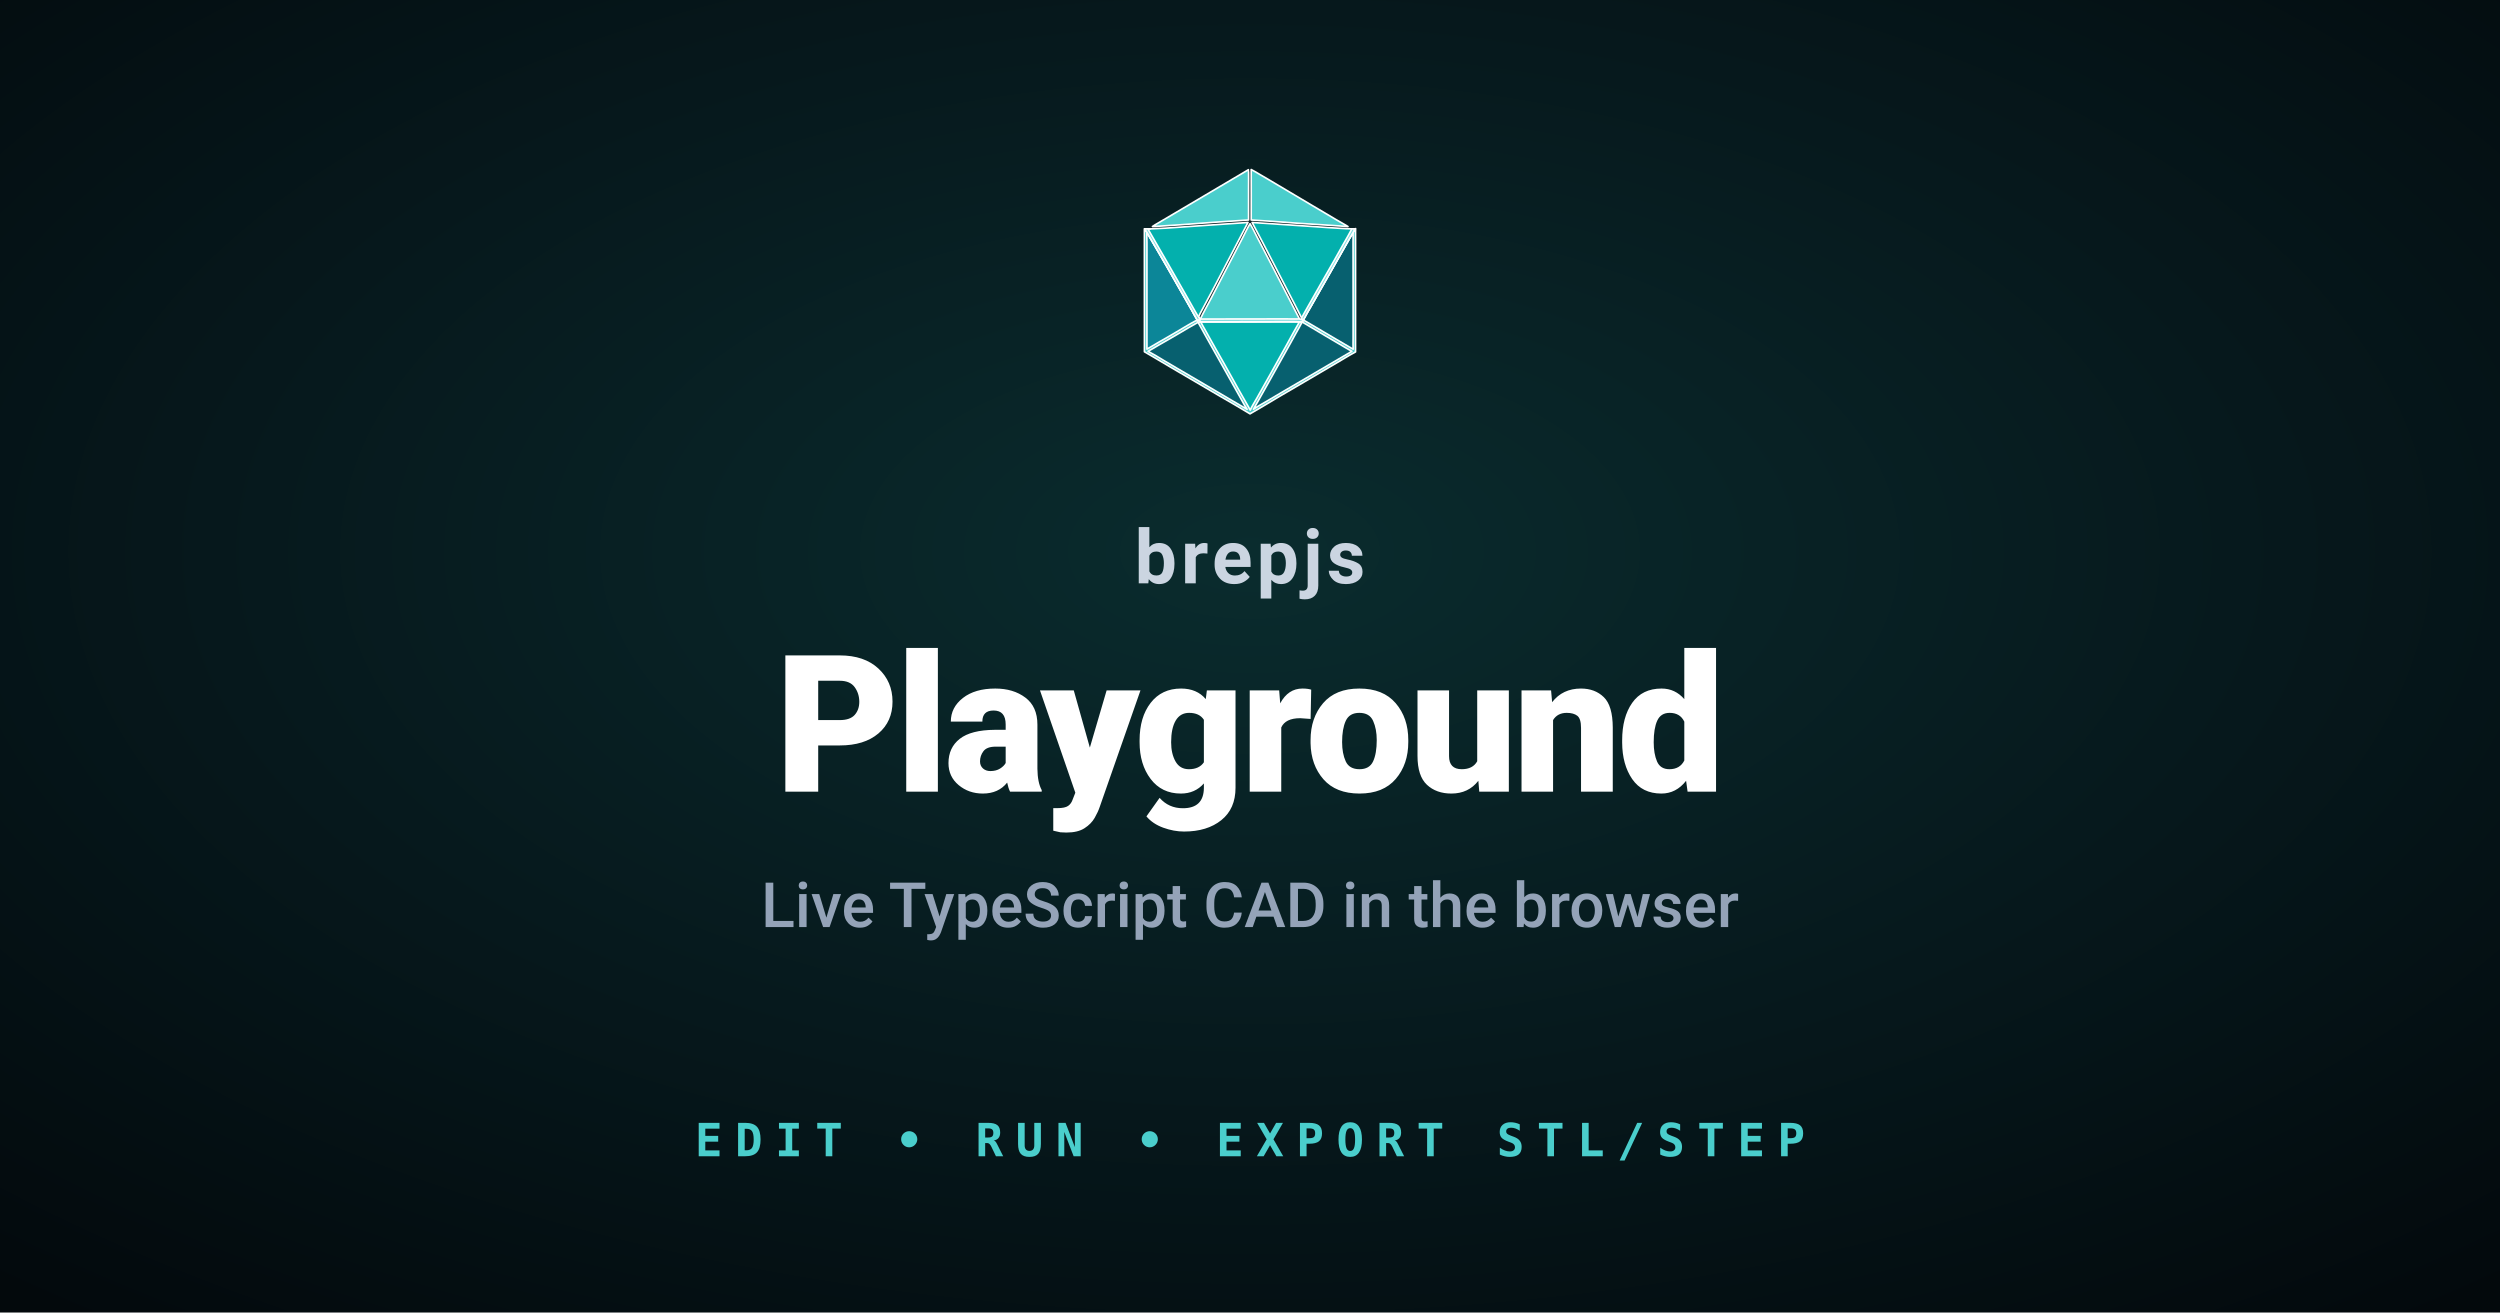
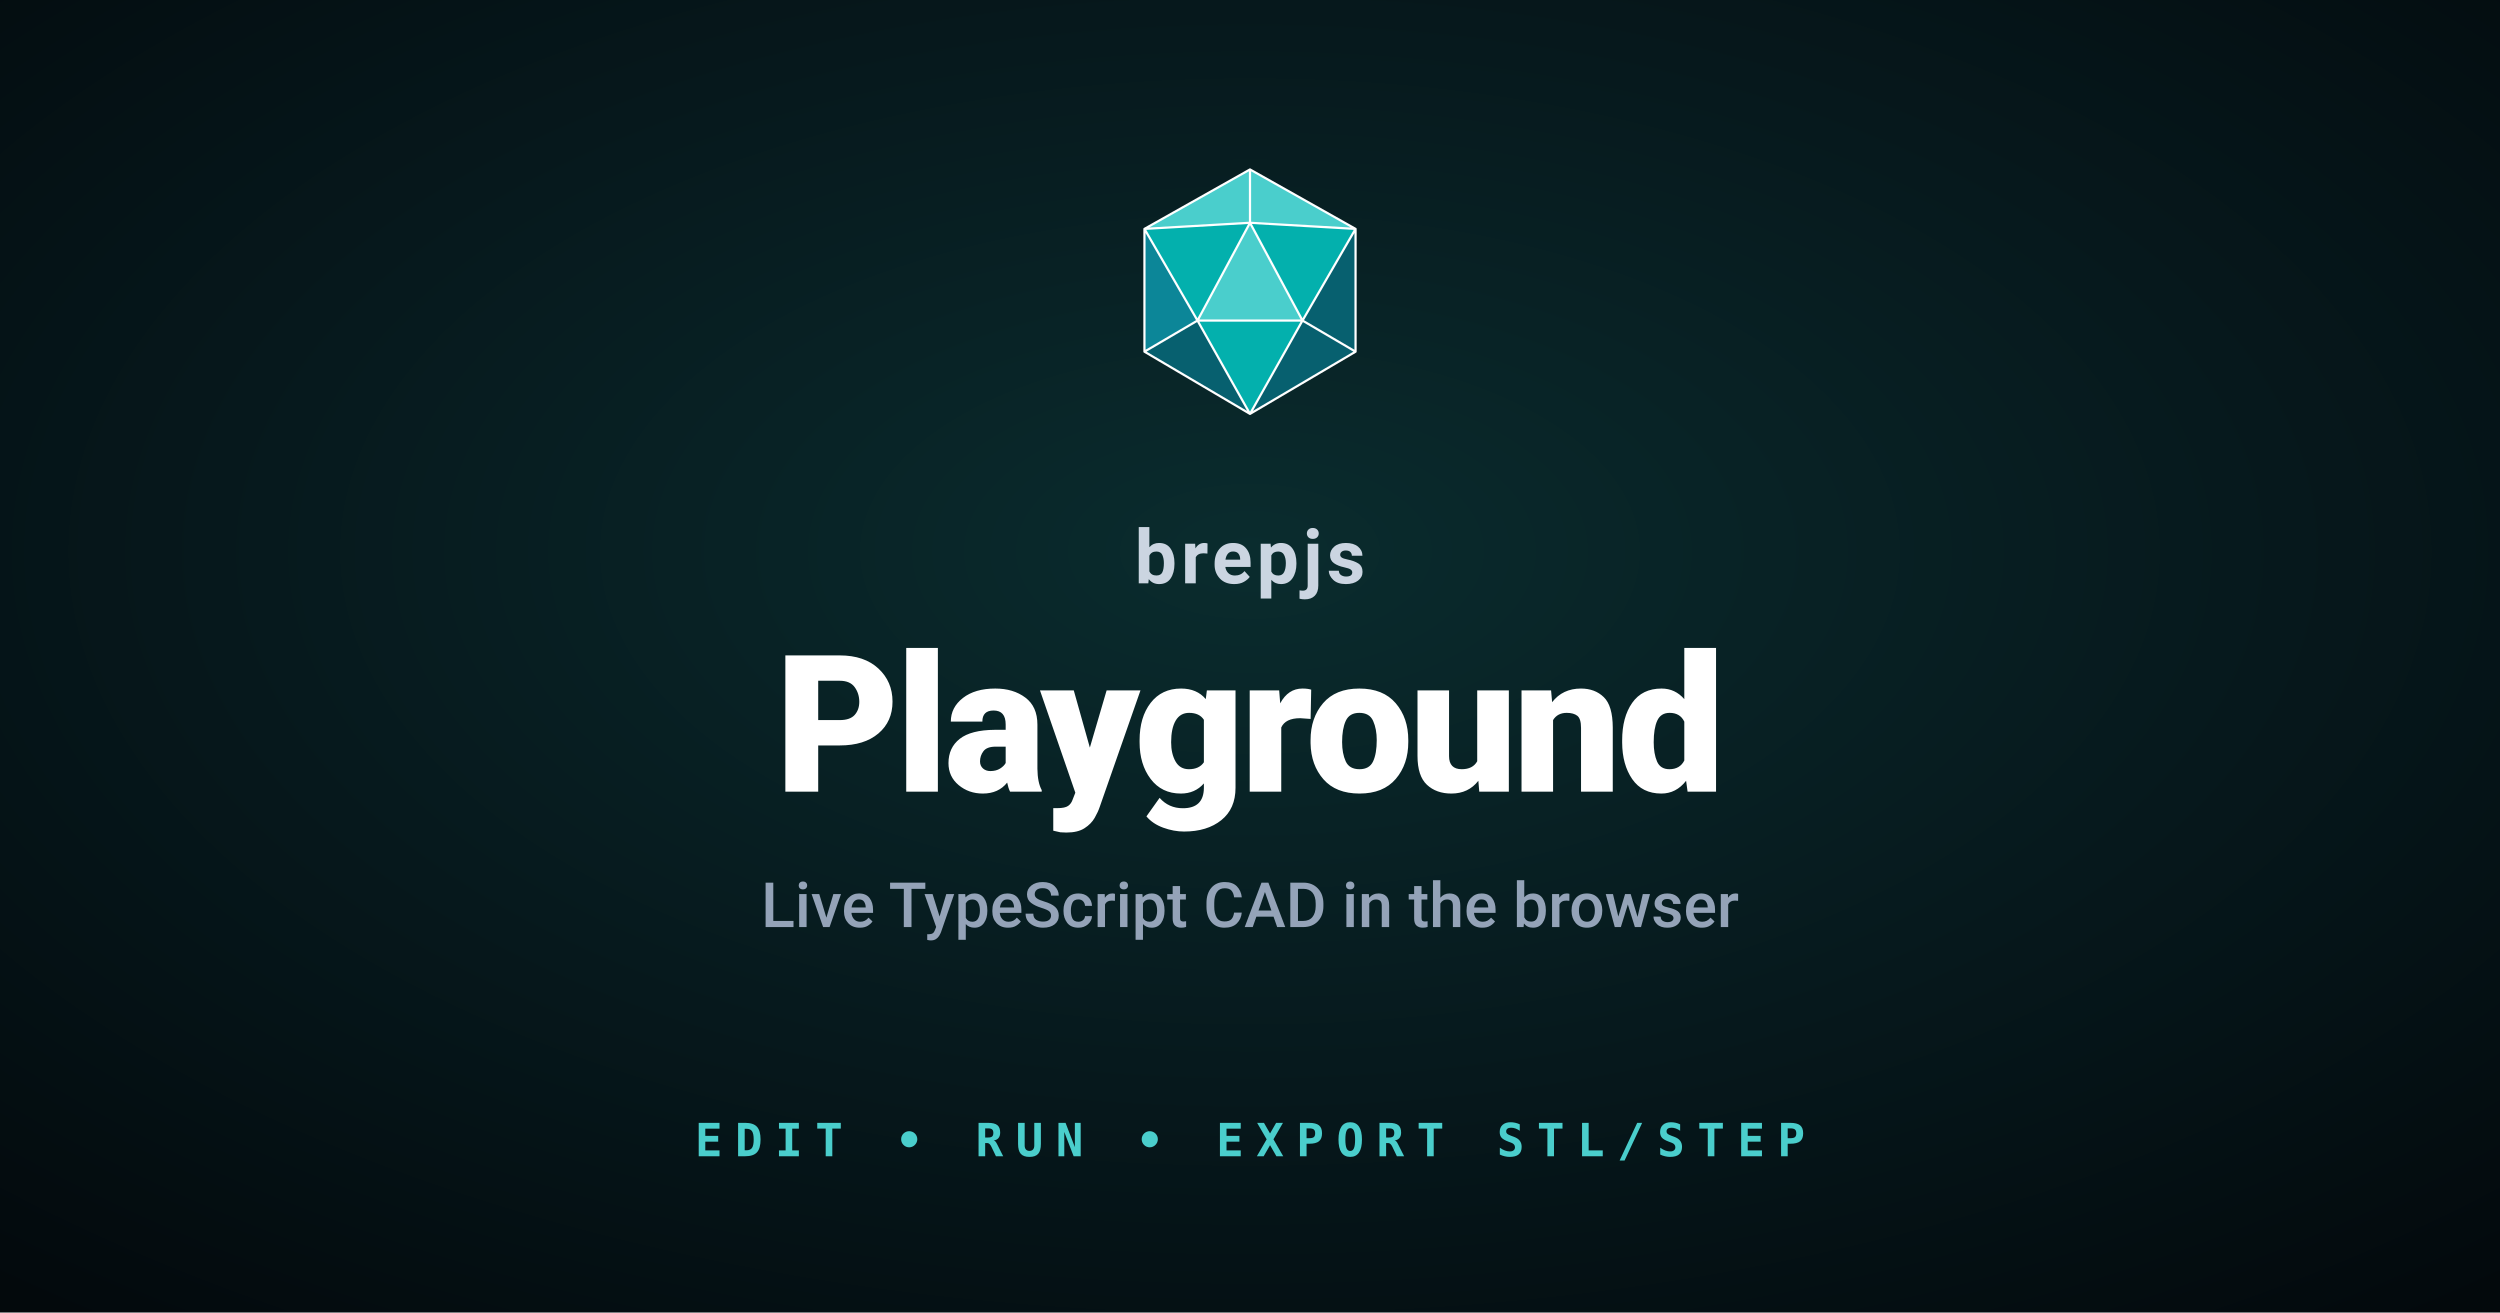
<svg xmlns="http://www.w3.org/2000/svg" width="1200" height="630" viewBox="0 0 1200 630">
  <defs>
    <radialGradient id="bg" cx="50%" cy="42%" r="75%">
      <stop offset="0%" stop-color="#0a2c2e" />
      <stop offset="55%" stop-color="#06181c" />
      <stop offset="100%" stop-color="#03090c" />
    </radialGradient>
    <linearGradient id="rule" x1="0" y1="0" x2="1" y2="0">
      <stop offset="0%" stop-color="#4ACECC" stop-opacity="0" />
      <stop offset="50%" stop-color="#4ACECC" stop-opacity="0.6" />
      <stop offset="100%" stop-color="#4ACECC" stop-opacity="0" />
    </linearGradient>
    <symbol id="logo" viewBox="62 68 900 900">
-       <path fill="#4ACECC" stroke="#ffffff" stroke-width="6" stroke-linejoin="round" d="M890.345 292.07L892.226 291.041C891.724 296.385 891.95 303.992 891.955 309.581L891.993 340.494L891.991 439.433L891.893 734.944C877.924 742.011 859.543 753.444 845.667 761.592L765.778 808.679L615.918 896.397C581.714 916.551 546.528 938.373 512.129 957.836C477.627 936.497 439.817 915.222 404.681 894.708L230.981 792.731C206.726 778.645 182.587 764.359 158.568 749.876C149.81 744.683 140.528 739.641 131.909 734.378L131.748 291.656L133.329 292.117C135.516 294.992 138.948 300.564 140.62 303.867C186.451 381.586 231.564 459.726 275.954 538.278L305.108 589.549C310.441 599.074 316.362 610.468 321.949 619.589L321.862 620.046C321.989 622.46 323.983 625.719 325.15 628.037C327.656 627.294 332.093 625.865 334.628 626.375L469.739 626.4C473.678 625.749 489.128 626.026 494.06 626.032L542.536 626.047L636.228 625.969C657.46 625.952 678.904 625.482 700.063 626.767C700.581 626.086 703.175 621.249 704.015 619.929L703.987 619.646C712.407 602.954 724.483 582.979 733.834 566.459L794.069 460.853L852.829 357.285C862.802 339.777 872.261 322.624 882.815 305.413C883.195 303.51 888.895 294.393 890.345 292.07Z" />
-       <path fill="#03B0AD" stroke="#ffffff" stroke-width="6" stroke-linejoin="round" d="M334.628 626.375L469.739 626.4C477.231 626.806 487.659 626.497 495.32 626.497L543.399 626.484L690.338 626.327C675.759 651.124 660.994 678.732 647.035 704.062L582.179 820.535L535.683 903.157C529.462 914.216 517.391 933.467 512.803 944.543C508.617 936.033 502.769 926.268 497.98 917.843L469.825 868.487L416.233 772.458C398.716 741.53 380.691 710.707 363.65 679.542C359.706 672.328 355.289 664.066 351.235 657.093C348.249 651.956 335.81 630.535 334.628 626.375Z" />
-       <path fill="#0C8698" stroke="#ffffff" stroke-width="6" stroke-linejoin="round" d="M140.946 724.86L140.943 434.014L140.972 342.107C140.969 331.999 139.938 312.69 140.62 303.867C186.451 381.586 231.564 459.726 275.954 538.278L305.108 589.549C310.441 599.074 316.362 610.468 321.949 619.589L321.862 620.046C291.872 635.712 260.254 655.812 230.731 672.847C200.872 690.077 170.439 707.162 140.946 724.86Z" />
-       <path fill="#07606F" stroke="#ffffff" stroke-width="6" stroke-linejoin="round" d="M882.815 305.413C883.686 312.175 883.019 331.029 883.042 339.185L883.166 412.558L883.292 619.398L883.229 685.712C883.186 697.724 882.691 713.396 883.296 725.165L774.009 661.073C750.505 647.166 727.827 633.451 704.015 619.929L703.987 619.646C712.407 602.954 724.483 582.979 733.834 566.459L794.069 460.853L852.829 357.285C862.802 339.777 872.261 322.624 882.815 305.413Z" />
-       <path fill="#07606F" stroke="#ffffff" stroke-width="6" stroke-linejoin="round" d="M324.618 628.551C326.479 630.165 345.92 665.862 348.707 670.78L450.289 851.727L483.013 909.946C487.624 918.117 496.28 934.426 501.52 941.607C464.227 920.255 426.396 897.623 389.304 875.83C377.877 868.843 365.71 861.974 354.107 855.127L246.827 792.349C231.913 783.66 217.048 774.889 202.231 766.037C184.428 755.265 163.441 742.316 144.954 732.723C155.883 726.877 169.584 718.279 180.645 711.897L256.281 668.201C278.337 655.236 302.206 640.619 324.618 628.551Z" />
-       <path fill="#07606F" stroke="#ffffff" stroke-width="6" stroke-linejoin="round" d="M699.385 627.694C703.128 629.073 707.019 631.398 710.473 633.442C759.828 662.651 808.824 692.465 858.471 721.179C865.237 725.093 871.836 729.123 878.838 732.622L637.368 874.029L573.566 911.623C558.706 920.276 538.411 931.387 524.687 941.047C528.829 932.67 535.601 921.588 540.322 913.18C550.577 894.682 560.954 876.253 571.452 857.891L657.934 703.012C664.366 691.125 670.874 679.28 677.457 667.477C684.877 654.326 692.659 641.194 699.385 627.694Z" />
-       <path fill="#4ACECC" stroke="#ffffff" stroke-width="6" stroke-linejoin="round" d="M512.092 273.384C520.776 287.344 529.312 305.614 537.112 320.583L582.851 408.612L652.401 543.078C665.115 567.255 677.624 591.539 689.926 615.928C691.997 618.436 696.335 618.065 699.548 618.269C701.42 619.001 702.038 619.234 703.987 619.646L704.015 619.929C703.175 621.249 700.581 626.086 700.063 626.767C678.904 625.482 657.46 625.952 636.228 625.969L542.536 626.047L494.06 626.032C489.128 626.026 473.678 625.749 469.739 626.4L334.628 626.375C332.093 625.865 327.656 627.294 325.15 628.037C323.983 625.719 321.989 622.46 321.862 620.046L321.949 619.589C325.41 619.399 327.477 620.114 331.195 619.945C332.644 618.963 332.032 619.619 332.681 617.57L333.594 615.648C344.596 592.185 358.796 567.217 370.903 544.205L434.769 421.426L484.905 325.05C492.86 309.707 503.296 287.442 512.092 273.384Z" />
-       <path fill="#7ADBDD" stroke="#ffffff" stroke-width="6" stroke-linejoin="round" d="M333.594 615.648C335.325 617.064 340.856 616.562 343.379 616.554C363.651 616.49 383.925 616.464 404.199 616.426L611.198 616.095L668.861 616.192C671.929 616.194 687.807 616.57 689.926 615.928C691.997 618.436 696.335 618.065 699.548 618.269C701.42 619.001 702.038 619.234 703.987 619.646L704.015 619.929C703.175 621.249 700.581 626.086 700.063 626.767C678.904 625.482 657.46 625.952 636.228 625.969L542.536 626.047L494.06 626.032C489.128 626.026 473.678 625.749 469.739 626.4L334.628 626.375C332.093 625.865 327.656 627.294 325.15 628.037C323.983 625.719 321.989 622.46 321.862 620.046L321.949 619.589C325.41 619.399 327.477 620.114 331.195 619.945C332.644 618.963 332.032 619.619 332.681 617.57L333.594 615.648Z" />
-       <path fill="#03B0AD" stroke="#ffffff" stroke-width="6" stroke-linejoin="round" d="M519.643 268.92L745.179 283.941C775.98 286.021 806.547 288.639 837.426 290.007C851.472 290.629 864.451 291.881 878.773 291.907C882.773 291.785 886.338 291.918 890.345 292.07C888.895 294.393 883.195 303.51 882.815 305.413C872.261 322.624 862.802 339.777 852.829 357.285L794.069 460.853L733.834 566.459C724.483 582.979 712.407 602.954 703.987 619.646C702.038 619.234 701.42 619.001 699.548 618.269L699.758 617.684C699.603 615.667 698.748 614.372 697.834 612.551C690.211 596.939 682.231 581.521 674.17 566.131C622.418 467.332 572.383 367.167 519.643 268.92Z" />
-       <path fill="#7ADBDD" stroke="#ffffff" stroke-width="6" stroke-linejoin="round" d="M878.773 291.907C882.773 291.785 886.338 291.918 890.345 292.07C888.895 294.393 883.195 303.51 882.815 305.413C872.261 322.624 862.802 339.777 852.829 357.285L794.069 460.853L733.834 566.459C724.483 582.979 712.407 602.954 703.987 619.646C702.038 619.234 701.42 619.001 699.548 618.269L699.758 617.684C699.603 615.667 698.748 614.372 697.834 612.551C700.616 607.977 703.797 601.543 706.414 596.737C710.903 588.618 715.449 580.53 720.052 572.474L778.665 469.307C801.982 429.068 824.931 388.616 847.509 347.958C858.234 328.828 868.7 311.469 878.773 291.907Z" />
-       <path fill="#03B0AD" stroke="#ffffff" stroke-width="6" stroke-linejoin="round" d="M152.226 292.067C189.834 290.654 227.408 288.44 264.921 285.427L376.603 277.641L471.976 271.132C482.077 270.364 494.925 269.876 504.726 268.709L384.33 499.314L346.387 570.631C341.639 579.546 329.951 600.374 326.79 608.871C328.293 612.443 330.028 614.821 332.681 617.57C332.032 619.619 332.644 618.963 331.195 619.945C327.477 620.114 325.41 619.399 321.949 619.589C316.362 610.468 310.441 599.074 305.108 589.549L275.954 538.278C231.564 459.726 186.451 381.586 140.62 303.867C138.948 300.564 135.516 294.992 133.329 292.117C138.593 292.071 147.213 291.739 152.226 292.067Z" />
-       <path fill="#7ADBDD" stroke="#ffffff" stroke-width="6" stroke-linejoin="round" d="M133.329 292.117C138.593 292.071 147.213 291.739 152.226 292.067C149.206 292.411 147.668 292.493 144.665 292.508C192.699 375.195 240.31 458.126 287.496 541.3C291.424 548.165 324.075 606.674 326.552 608.821L326.79 608.871C328.293 612.443 330.028 614.821 332.681 617.57C332.032 619.619 332.644 618.963 331.195 619.945C327.477 620.114 325.41 619.399 321.949 619.589C316.362 610.468 310.441 599.074 305.108 589.549L275.954 538.278C231.564 459.726 186.451 381.586 140.62 303.867C138.948 300.564 135.516 294.992 133.329 292.117Z" />
-       <path fill="#4ACECC" stroke="#ffffff" stroke-width="6" stroke-linejoin="round" d="M516.299 78.328C526.041 83.148 538.212 90.562 547.69 96.198C559.486 103.224 571.323 110.18 583.202 117.065L731.595 205.214L822.221 258.784L850.671 275.142C854.658 277.457 861.254 281.074 864.719 283.669C856.315 283.403 844.221 282.074 835.422 281.476L769.958 277.138L682.044 271.527C626.84 267.153 571.595 263.306 516.318 259.986C515.966 199.591 516.958 138.485 516.299 78.328Z" />
-       <path fill="#4ACECC" stroke="#ffffff" stroke-width="6" stroke-linejoin="round" d="M506.308 78.961C507.482 80.44 506.942 136.547 506.927 142.264L506.848 259.949C425.244 265.125 343.677 270.863 262.152 277.161L194.501 281.651C183.682 282.324 172.658 282.686 161.884 283.635L160.831 283.289C162.107 281.813 176.852 273.545 179.886 271.751L239.124 236.812L506.308 78.961Z" />
+       <polygon fill="#4ACECC" points="512,78 132,292 512,270" />
+       <polygon fill="#4ACECC" points="512,78 512,270 892,292" />
+       <polygon fill="#03B0AD" points="132,292 512,270 323,622" />
+       <polygon fill="#4ACECC" points="512,270 323,622 701,622" />
+       <polygon fill="#03B0AD" points="512,270 892,292 701,622" />
+       <polygon fill="#0C8698" points="132,292 323,622 132,734" />
+       <polygon fill="#07606F" points="892,292 892,734 701,622" />
+       <polygon fill="#07606F" points="132,734 323,622 512,958" />
+       <polygon fill="#03B0AD" points="323,622 701,622 512,958" />
+       <polygon fill="#07606F" points="701,622 892,734 512,958" />
+       <path d="M512,78L132,292M512,78L892,292M512,78L512,270M512,270L132,292M512,270L892,292M512,270L323,622M512,270L701,622M132,292L323,622M892,292L701,622M323,622L701,622M132,292L132,734M892,292L892,734M132,734L323,622M892,734L701,622M323,622L512,958M701,622L512,958M132,734L512,958M892,734L512,958" fill="none" stroke="#ffffff" stroke-width="8" stroke-linecap="round" stroke-linejoin="round" />
    </symbol>
  </defs>
  <rect width="1200" height="630" fill="url(#bg)" />
  <use href="#logo" x="540" y="80" width="120" height="120" />
  <text x="600" y="280" text-anchor="middle" fill="#cbd5e1" font-family="ui-sans-serif, system-ui, -apple-system, Segoe UI, Roboto, Helvetica, Arial, sans-serif" font-size="36" font-weight="600" letter-spacing="2">brepjs</text>
  <text x="600" y="380" text-anchor="middle" fill="#ffffff" font-family="ui-sans-serif, system-ui, -apple-system, Segoe UI, Roboto, Helvetica, Arial, sans-serif" font-size="92" font-weight="800" letter-spacing="-2">Playground</text>
  <text x="600" y="445" text-anchor="middle" fill="#94a3b8" font-family="ui-sans-serif, system-ui, -apple-system, Segoe UI, Roboto, Helvetica, Arial, sans-serif" font-size="30" font-weight="500">Live TypeScript CAD in the browser</text>
  <line x1="380" y1="510" x2="820" y2="510" stroke="url(#rule)" stroke-width="1.5" />
  <text x="600" y="555" text-anchor="middle" fill="#4ACECC" font-family="ui-monospace, SFMono-Regular, Menlo, Monaco, Consolas, monospace" font-size="22" font-weight="600" letter-spacing="6">EDIT • RUN • EXPORT STL/STEP</text>
</svg>
